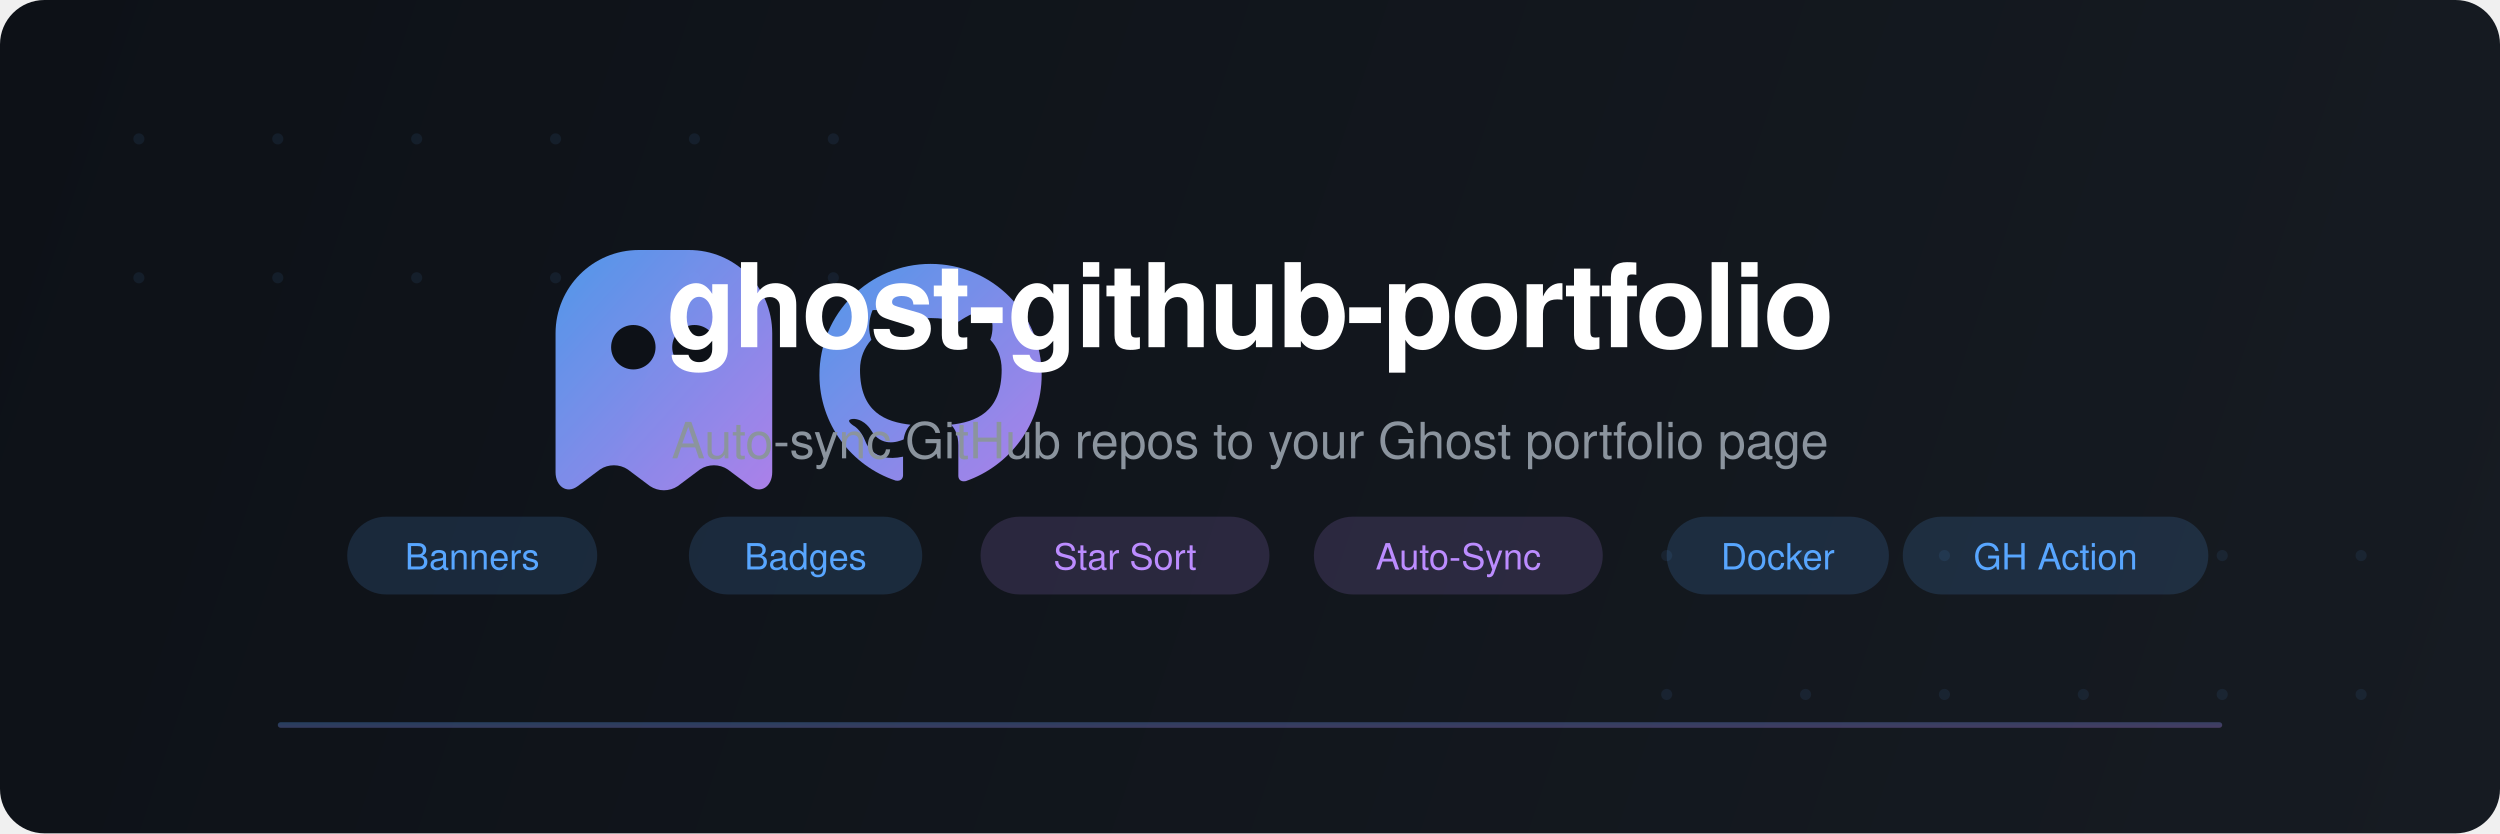
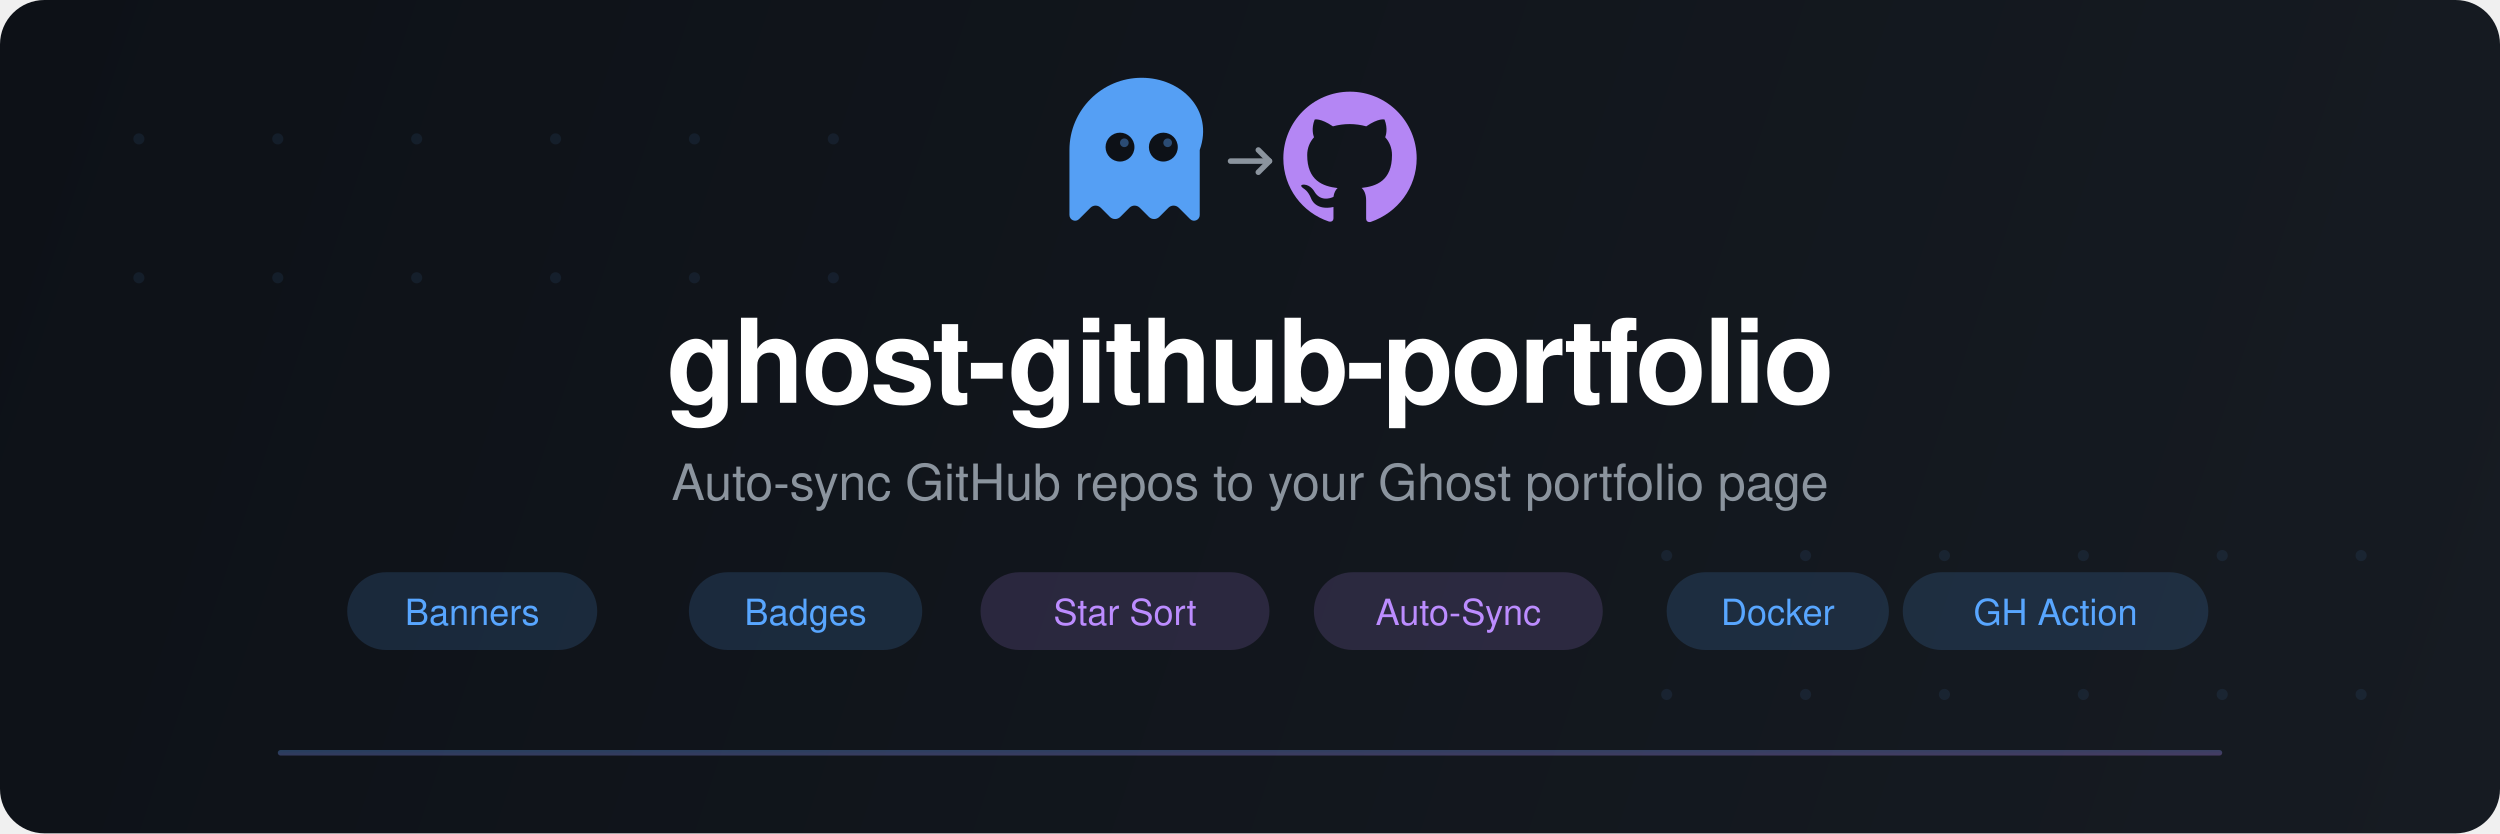
<svg xmlns="http://www.w3.org/2000/svg" viewBox="0 0 900 300" fill="none">
  <defs>
    <linearGradient id="bg" x1="0" y1="0" x2="900" y2="300" gradientUnits="userSpaceOnUse">
      <stop offset="0%" stop-color="#0d1117" />
      <stop offset="100%" stop-color="#161b22" />
    </linearGradient>
    <linearGradient id="accent" x1="0" y1="0" x2="1" y2="1">
      <stop offset="0%" stop-color="#58a6ff" />
      <stop offset="100%" stop-color="#bc8cff" />
    </linearGradient>
  </defs>
  <rect width="900" height="300" fill="url(#bg)" rx="16" />
  <g opacity="0.08" fill="#58a6ff">
    <circle cx="50" cy="50" r="2" />
    <circle cx="100" cy="50" r="2" />
    <circle cx="150" cy="50" r="2" />
    <circle cx="200" cy="50" r="2" />
    <circle cx="250" cy="50" r="2" />
    <circle cx="300" cy="50" r="2" />
    <circle cx="50" cy="100" r="2" />
    <circle cx="100" cy="100" r="2" />
    <circle cx="150" cy="100" r="2" />
    <circle cx="200" cy="100" r="2" />
    <circle cx="250" cy="100" r="2" />
    <circle cx="300" cy="100" r="2" />
    <circle cx="600" cy="200" r="2" />
    <circle cx="650" cy="200" r="2" />
    <circle cx="700" cy="200" r="2" />
    <circle cx="750" cy="200" r="2" />
    <circle cx="800" cy="200" r="2" />
    <circle cx="850" cy="200" r="2" />
    <circle cx="600" cy="250" r="2" />
    <circle cx="650" cy="250" r="2" />
    <circle cx="700" cy="250" r="2" />
    <circle cx="750" cy="250" r="2" />
    <circle cx="800" cy="250" r="2" />
    <circle cx="850" cy="250" r="2" />
  </g>
-   <g transform="translate(200, 90)">
-     <path d="M30 0C13.4 0 0 13.4 0 30v50c0 5 4 8 8 5l8-6c3-2 7-2 10 0l8 6c3 2 7 2 10 0l8-6c3-2 7-2 10 0l8 6c4 3 8 0 8-5V30C78 13.4 64.6 0 48 0H30z" fill="url(#accent)" opacity="0.9" />
-     <circle cx="28" cy="35" r="8" fill="#0d1117" />
-     <circle cx="50" cy="35" r="8" fill="#0d1117" />
+   <g transform="translate(385, 28) scale(0.52)">
+     <path d="M50 0C22.4 0 0 22.4 0 50v45c0 3.5 4.2 5.3 6.7 2.8l7.8-7.8c2-2 5.2-2 7.2 0l6.3 6.3c2 2 5.2 2 7.2 0l6.3-6.3c2-2 5.2-2 7.2 0l6.3 6.3c2 2 5.2 2 7.2 0l6.3-6.3c2-2 5.2-2 7.2 0l7.8 7.8c2.5 2.5 6.7.7 6.7-2.8V50C100 22.4 77.6 0 50 0z" fill="#58a6ff" opacity="0.95" />
+     <circle cx="35" cy="48" r="10" fill="#0d1117" />
+     <circle cx="65" cy="48" r="10" fill="#0d1117" />
+     <circle cx="38" cy="45" r="3" fill="#58a6ff" opacity="0.4" />
+     <circle cx="68" cy="45" r="3" fill="#58a6ff" opacity="0.4" />
  </g>
-   <g transform="translate(295, 95)">
-     <path d="M40 0C17.9 0 0 17.9 0 40c0 17.7 11.5 32.7 27.4 38 2 .4 2.7-.9 2.7-1.9v-6.7c-11.1 2.4-13.5-5.4-13.5-5.4-1.8-4.6-4.4-5.8-4.4-5.8-3.6-2.5.3-2.4.3-2.4 4 .3 6.1 4.1 6.1 4.1 3.6 6.1 9.4 4.3 11.7 3.3.4-2.6 1.4-4.3 2.5-5.3-8.9-1-18.2-4.4-18.2-19.8 0-4.4 1.6-8 4.1-10.8-.4-1-1.8-5.1.4-10.6 0 0 3.4-1.1 11 4.1 3.2-.9 6.6-1.3 10-1.3s6.8.5 10 1.3c7.6-5.2 11-4.1 11-4.1 2.2 5.5.8 9.6.4 10.6 2.6 2.8 4.1 6.4 4.1 10.8 0 15.4-9.4 18.8-18.3 19.8 1.4 1.2 2.7 3.7 2.7 7.4v11c0 1.1.7 2.3 2.7 1.9C68.5 72.7 80 57.7 80 40 80 17.9 62.1 0 40 0z" fill="url(#accent)" opacity="0.9" />
+   <g transform="translate(443, 58)">
+     <line x1="0" y1="0" x2="14" y2="0" stroke="#8b949e" stroke-width="2" stroke-linecap="round" />
+     <polyline points="10,-4 14,0 10,4" stroke="#8b949e" stroke-width="2" fill="none" stroke-linecap="round" stroke-linejoin="round" />
  </g>
-   <text x="450" y="125" text-anchor="middle" font-family="-apple-system, BlinkMacSystemFont, 'Segoe UI', Helvetica, Arial, sans-serif" font-size="42" font-weight="700" fill="white" letter-spacing="-1">
+   <g transform="translate(462, 33) scale(0.48)">
+     <path d="M50 0C22.4 0 0 22.4 0 50c0 22.1 14.3 40.8 34.2 47.4 2.5.5 3.4-1.1 3.4-2.4v-8.5C23.7 89.5 20.8 80 20.8 80c-2.3-5.7-5.5-7.3-5.5-7.3-4.5-3.1.3-3 .3-3 5 .3 7.6 5.1 7.6 5.1 4.4 7.6 11.6 5.4 14.4 4.1.4-3.2 1.7-5.4 3.1-6.6-11.1-1.3-22.8-5.6-22.8-24.7 0-5.5 2-9.9 5.1-13.4-.5-1.3-2.2-6.4.5-13.3 0 0 4.2-1.3 13.7 5.1 4-1.1 8.3-1.7 12.5-1.7s8.5.6 12.5 1.7c9.5-6.5 13.7-5.1 13.7-5.1 2.7 6.9 1 12 .5 13.3 3.2 3.5 5.1 8 5.1 13.4 0 19.2-11.7 23.4-22.8 24.6 1.8 1.5 3.4 4.6 3.4 9.3v13.8c0 1.3.9 2.9 3.4 2.4C85.7 90.8 100 72.1 100 50 100 22.4 77.6 0 50 0z" fill="#bc8cff" opacity="0.95" />
+   </g>
+   <text x="450" y="145" text-anchor="middle" font-family="-apple-system, BlinkMacSystemFont, 'Segoe UI', Helvetica, Arial, sans-serif" font-size="42" font-weight="700" fill="white" letter-spacing="-1">
    ghost-github-portfolio
  </text>
-   <text x="450" y="165" text-anchor="middle" font-family="-apple-system, BlinkMacSystemFont, 'Segoe UI', Helvetica, Arial, sans-serif" font-size="18" fill="#8b949e">
+   <text x="450" y="180" text-anchor="middle" font-family="-apple-system, BlinkMacSystemFont, 'Segoe UI', Helvetica, Arial, sans-serif" font-size="18" fill="#8b949e">
    Auto-sync GitHub repos to your Ghost portfolio page
  </text>
-   <g transform="translate(450, 200)" text-anchor="middle" font-family="-apple-system, BlinkMacSystemFont, 'Segoe UI', Helvetica, Arial, sans-serif" font-size="13" font-weight="500">
+   <g transform="translate(450, 220)" text-anchor="middle" font-family="-apple-system, BlinkMacSystemFont, 'Segoe UI', Helvetica, Arial, sans-serif" font-size="13" font-weight="500">
    <g transform="translate(-280, 0)">
      <rect x="-45" y="-14" width="90" height="28" rx="14" fill="#58a6ff" opacity="0.15" />
      <text fill="#58a6ff" dy="5">Banners</text>
    </g>
    <g transform="translate(-160, 0)">
      <rect x="-42" y="-14" width="84" height="28" rx="14" fill="#58a6ff" opacity="0.15" />
      <text fill="#58a6ff" dy="5">Badges</text>
    </g>
    <g transform="translate(-45, 0)">
      <rect x="-52" y="-14" width="104" height="28" rx="14" fill="#bc8cff" opacity="0.15" />
      <text fill="#bc8cff" dy="5">Star Sort</text>
    </g>
    <g transform="translate(75, 0)">
      <rect x="-52" y="-14" width="104" height="28" rx="14" fill="#bc8cff" opacity="0.15" />
      <text fill="#bc8cff" dy="5">Auto-Sync</text>
    </g>
    <g transform="translate(190, 0)">
      <rect x="-40" y="-14" width="80" height="28" rx="14" fill="#58a6ff" opacity="0.15" />
      <text fill="#58a6ff" dy="5">Docker</text>
    </g>
    <g transform="translate(290, 0)">
      <rect x="-55" y="-14" width="110" height="28" rx="14" fill="#58a6ff" opacity="0.15" />
      <text fill="#58a6ff" dy="5">GH Action</text>
    </g>
  </g>
-   <rect x="100" y="260" width="700" height="2" rx="1" fill="url(#accent)" opacity="0.3" />
+   <rect x="100" y="270" width="700" height="2" rx="1" fill="url(#accent)" opacity="0.3" />
</svg>
